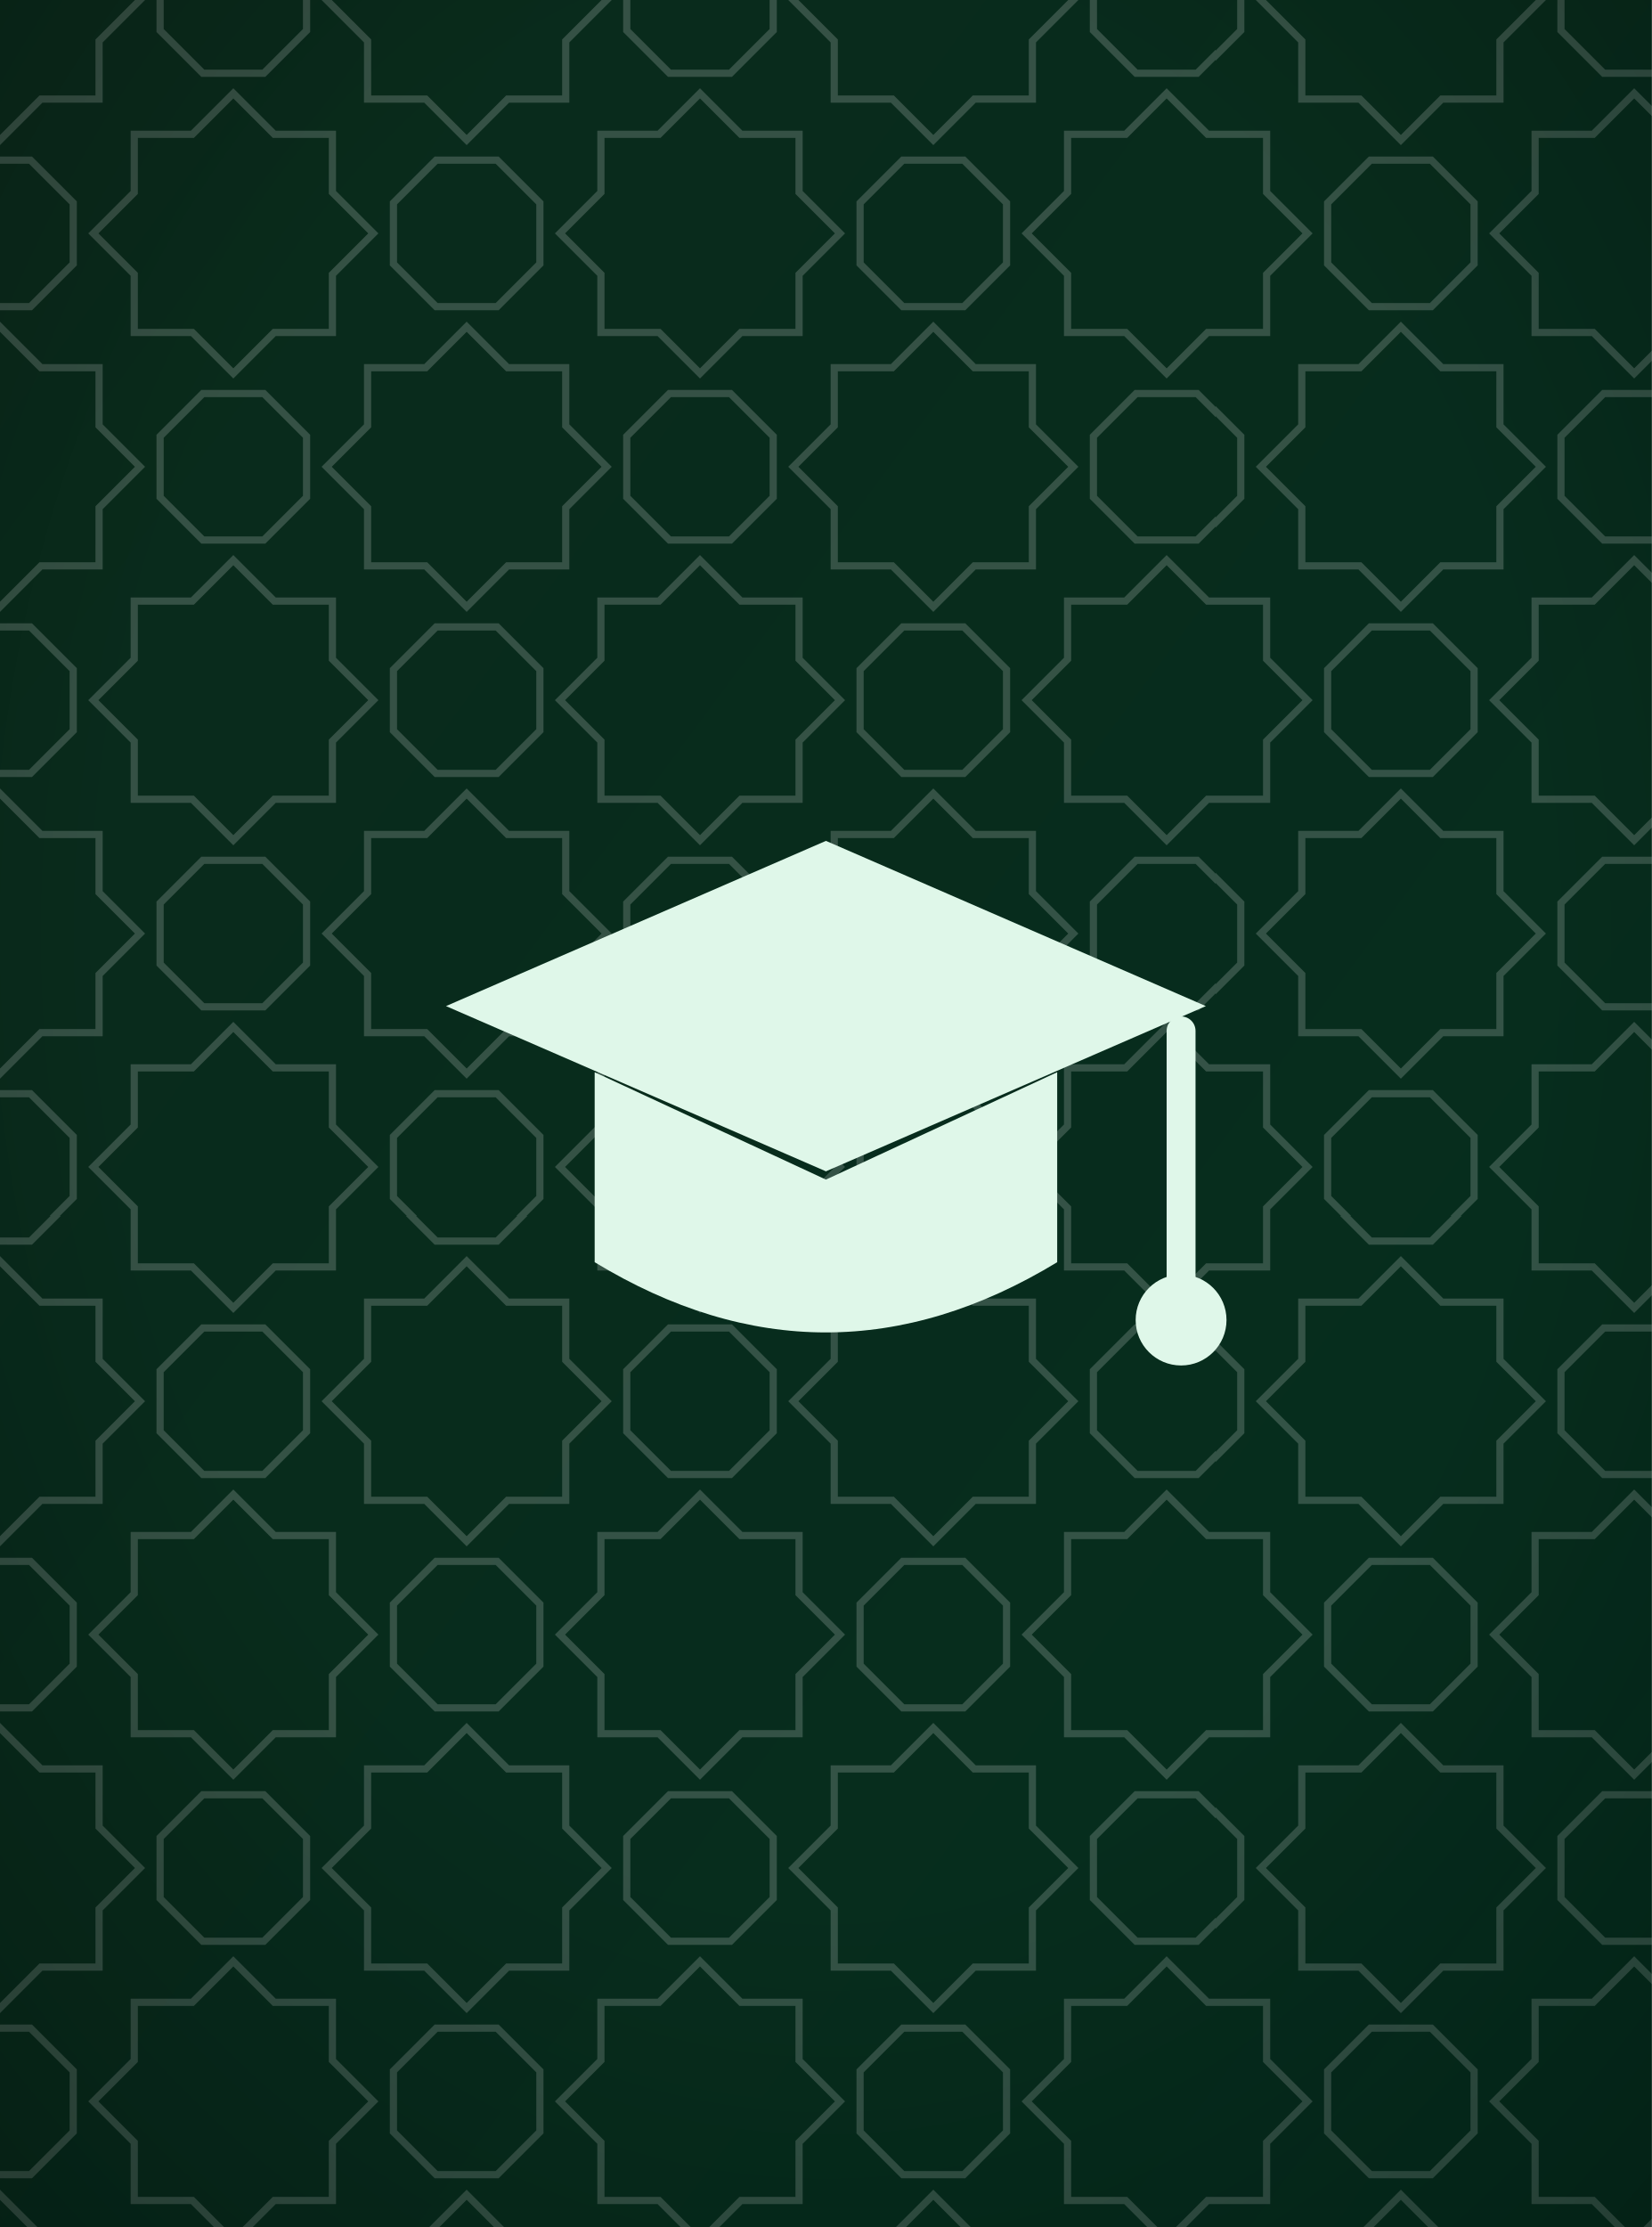
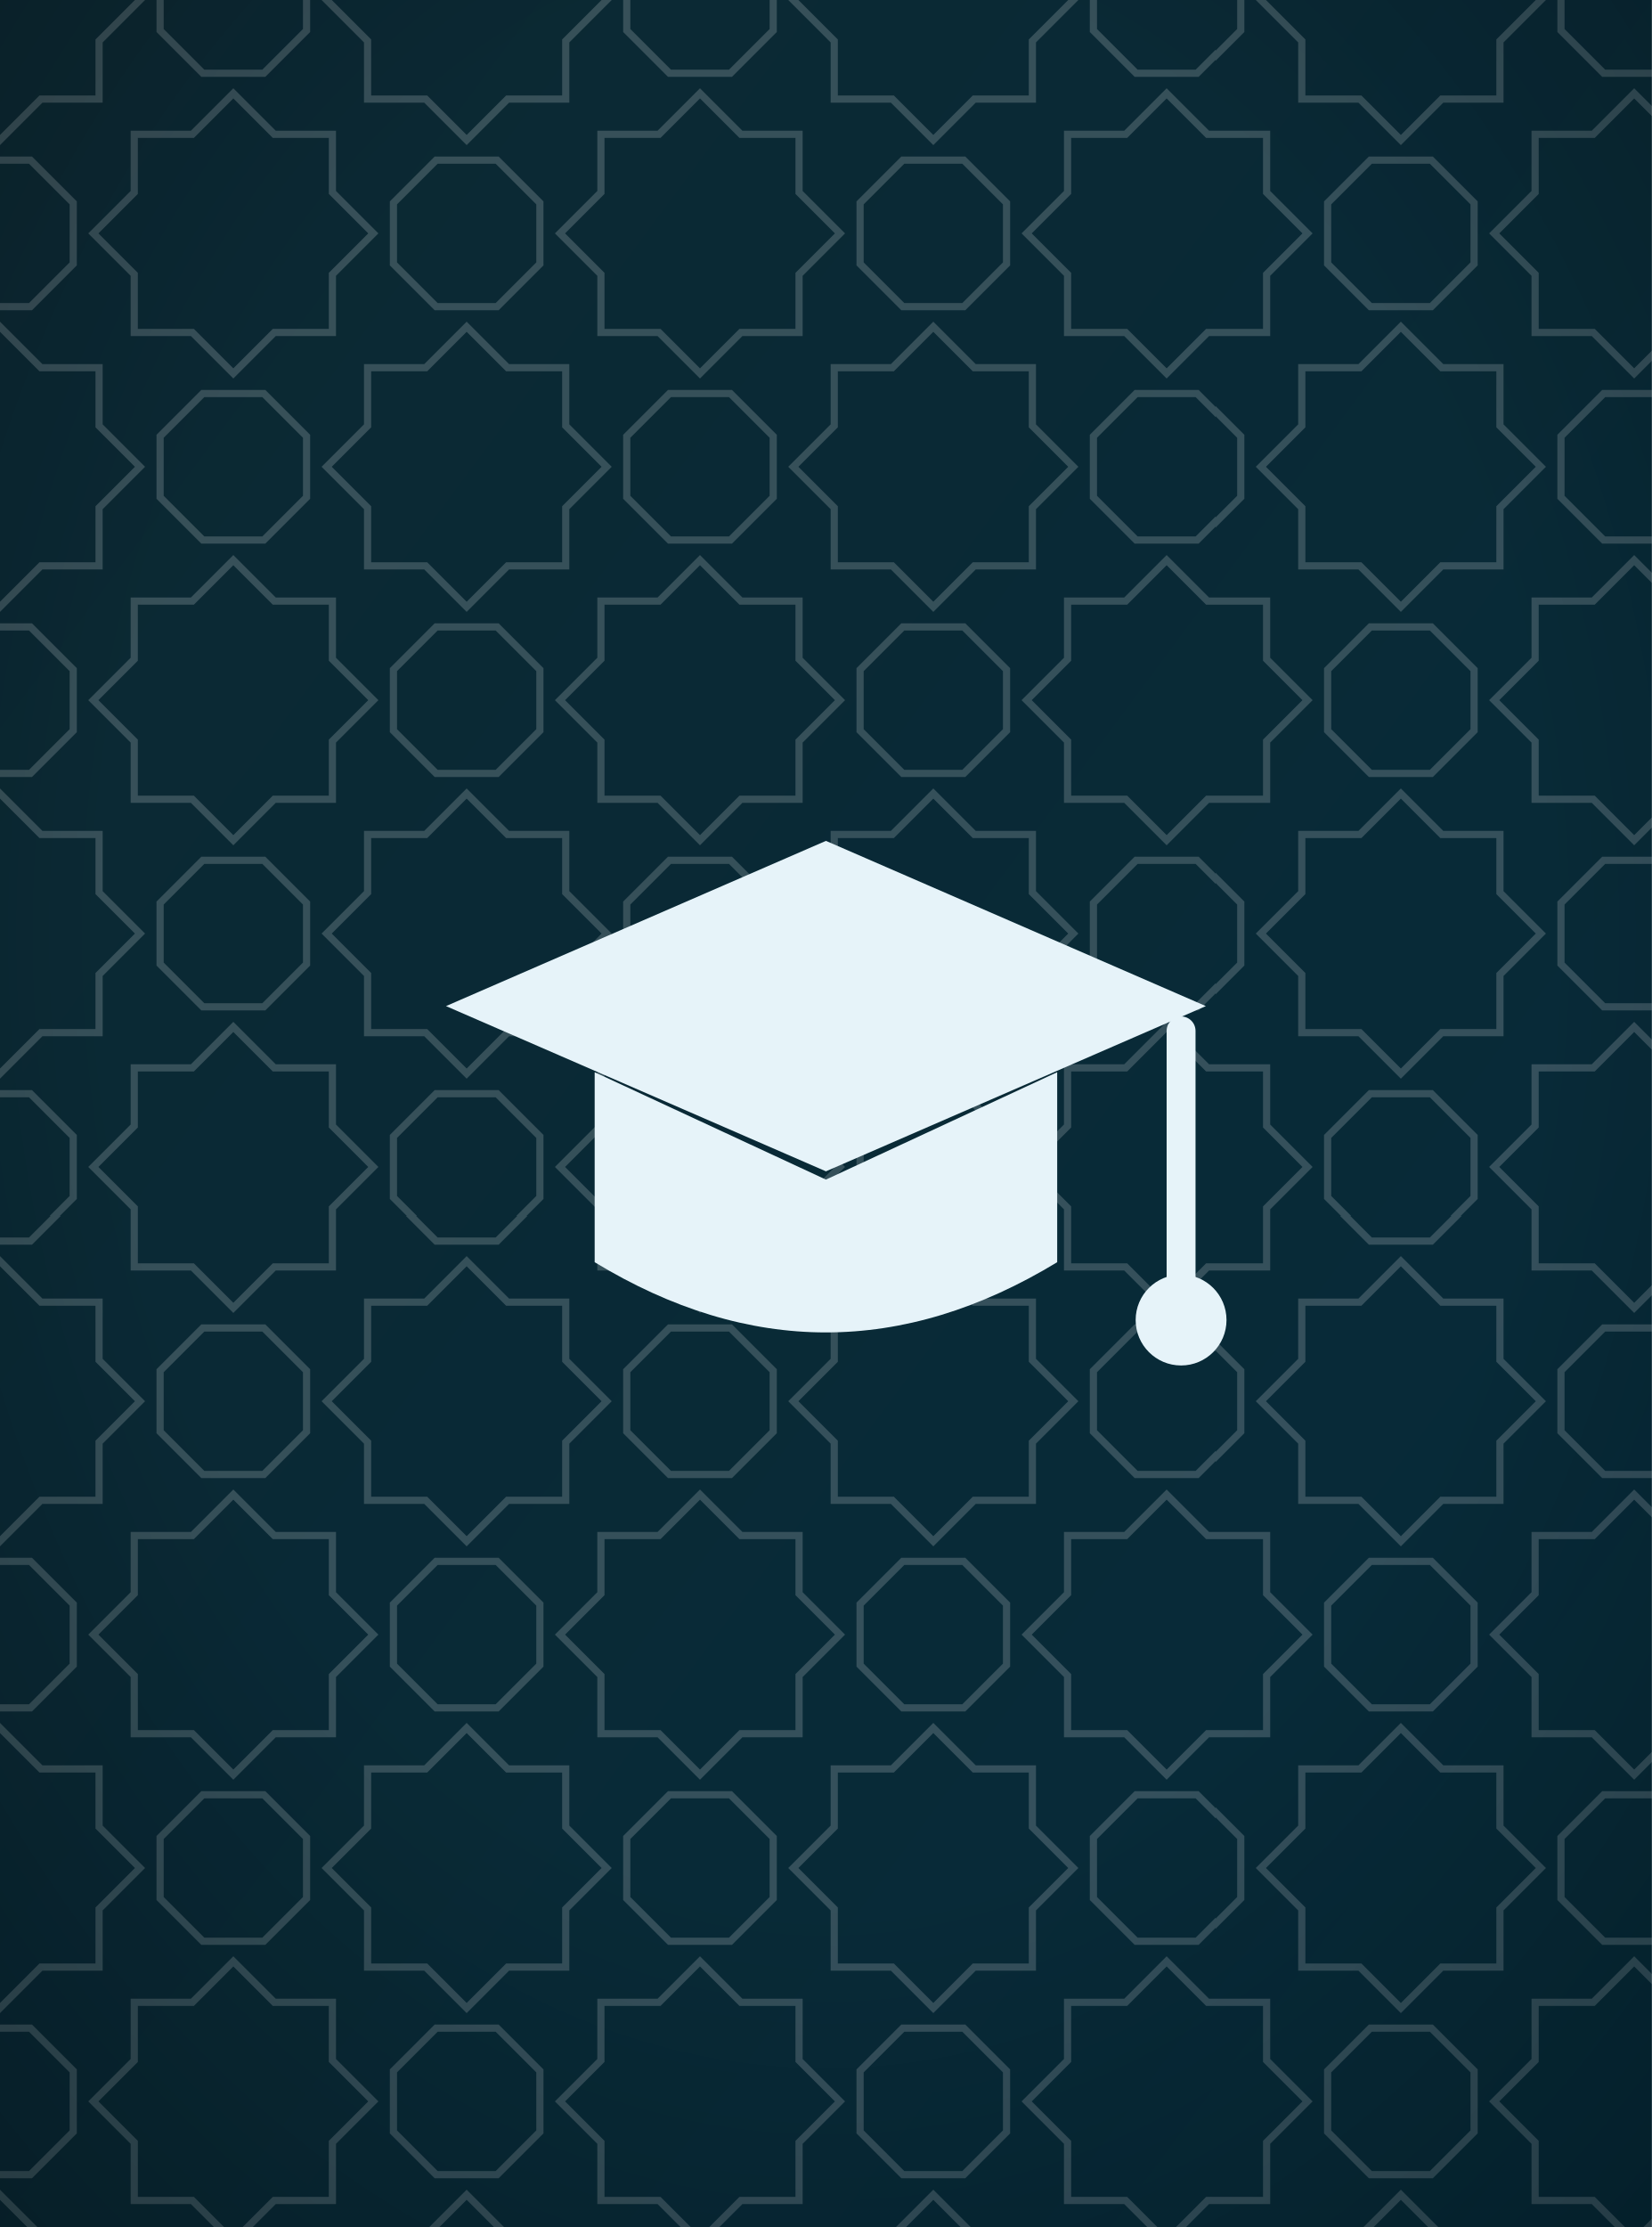
<svg xmlns="http://www.w3.org/2000/svg" viewBox="0 0 460 620" width="460" height="620" preserveAspectRatio="xMidYMid slice">
  <defs>
    <linearGradient id="bg" x1="0" y1="0" x2="1" y2="1">
-       <stop offset="0" stop-color="#0A2A1B" />
-       <stop offset="1" stop-color="#052E1E" />
+       <stop offset="0" stop-color="#0C2832" />
+       <stop offset="1" stop-color="#062B3A" />
    </linearGradient>
    <pattern id="pat" width="130" height="130" patternUnits="userSpaceOnUse">
      <g fill="none" stroke="#ffffff" stroke-width="2" opacity="0.18">
        <polygon points="0.0,-39.0 11.4,-27.6 27.6,-27.6 27.6,-11.4 39.0,0.0 27.6,11.4 27.6,27.6 11.4,27.6 0.0,39.0 -11.4,27.6 -27.6,27.6 -27.6,11.4 -39.0,0.0 -27.6,-11.4 -27.6,-27.6 -11.4,-27.6" />
        <polygon points="130.0,-39.0 141.4,-27.6 157.6,-27.6 157.6,-11.4 169.0,0.0 157.6,11.4 157.6,27.6 141.4,27.6 130.0,39.0 118.6,27.6 102.4,27.6 102.4,11.4 91.0,0.0 102.4,-11.4 102.4,-27.6 118.6,-27.6" />
        <polygon points="0.0,91.0 11.4,102.4 27.6,102.4 27.6,118.6 39.0,130.0 27.6,141.4 27.6,157.6 11.4,157.6 0.0,169.0 -11.4,157.6 -27.6,157.6 -27.6,141.4 -39.0,130.0 -27.6,118.6 -27.6,102.4 -11.4,102.4" />
        <polygon points="130.0,91.0 141.4,102.4 157.6,102.4 157.6,118.6 169.0,130.0 157.6,141.4 157.6,157.6 141.4,157.6 130.0,169.0 118.6,157.6 102.4,157.6 102.4,141.4 91.0,130.0 102.4,118.6 102.4,102.4 118.6,102.4" />
        <polygon points="65.0,26.0 76.4,37.4 92.6,37.4 92.6,53.6 104.0,65.0 92.6,76.4 92.6,92.6 76.4,92.6 65.0,104.0 53.6,92.6 37.4,92.6 37.4,76.4 26.0,65.0 37.4,53.6 37.4,37.4 53.6,37.4" />
        <polygon points="85.4,8.5 73.5,20.4 56.5,20.4 44.6,8.5 44.6,-8.5 56.5,-20.4 73.5,-20.4 85.4,-8.5" />
        <polygon points="20.4,73.5 8.5,85.4 -8.5,85.4 -20.4,73.5 -20.4,56.5 -8.5,44.6 8.5,44.6 20.4,56.5" />
        <polygon points="150.4,73.5 138.5,85.4 121.5,85.4 109.6,73.5 109.6,56.5 121.5,44.6 138.5,44.6 150.4,56.5" />
        <polygon points="85.4,138.5 73.5,150.4 56.5,150.4 44.6,138.5 44.6,121.5 56.5,109.6 73.5,109.6 85.4,121.5" />
      </g>
    </pattern>
    <radialGradient id="vig" cx="50%" cy="42%" r="78%">
      <stop offset="0.55" stop-color="#000" stop-opacity="0" />
      <stop offset="1" stop-color="#000" stop-opacity="0.28" />
    </radialGradient>
  </defs>
  <rect width="460" height="620" fill="url(#bg)" />
  <rect width="460" height="620" fill="url(#pat)" />
  <g opacity="1" transform="translate(115.0 195.0) scale(1.150)">
-     <g fill="#DFF7E9">
+     <g fill="#E6F3F9">
      <polygon points="100,34 192,74 100,114 8,74" />
      <path d="M44 90 L44 136 Q100 170 156 136 L156 90 L100 116 Z" />
-       <path d="M186 80 L186 142" stroke="#DFF7E9" stroke-width="7" stroke-linecap="round" />
+       <path d="M186 80 L186 142" stroke="#E6F3F9" stroke-width="7" stroke-linecap="round" />
      <circle cx="186" cy="150" r="11" />
    </g>
  </g>
  <rect width="460" height="620" fill="url(#vig)" />
</svg>
